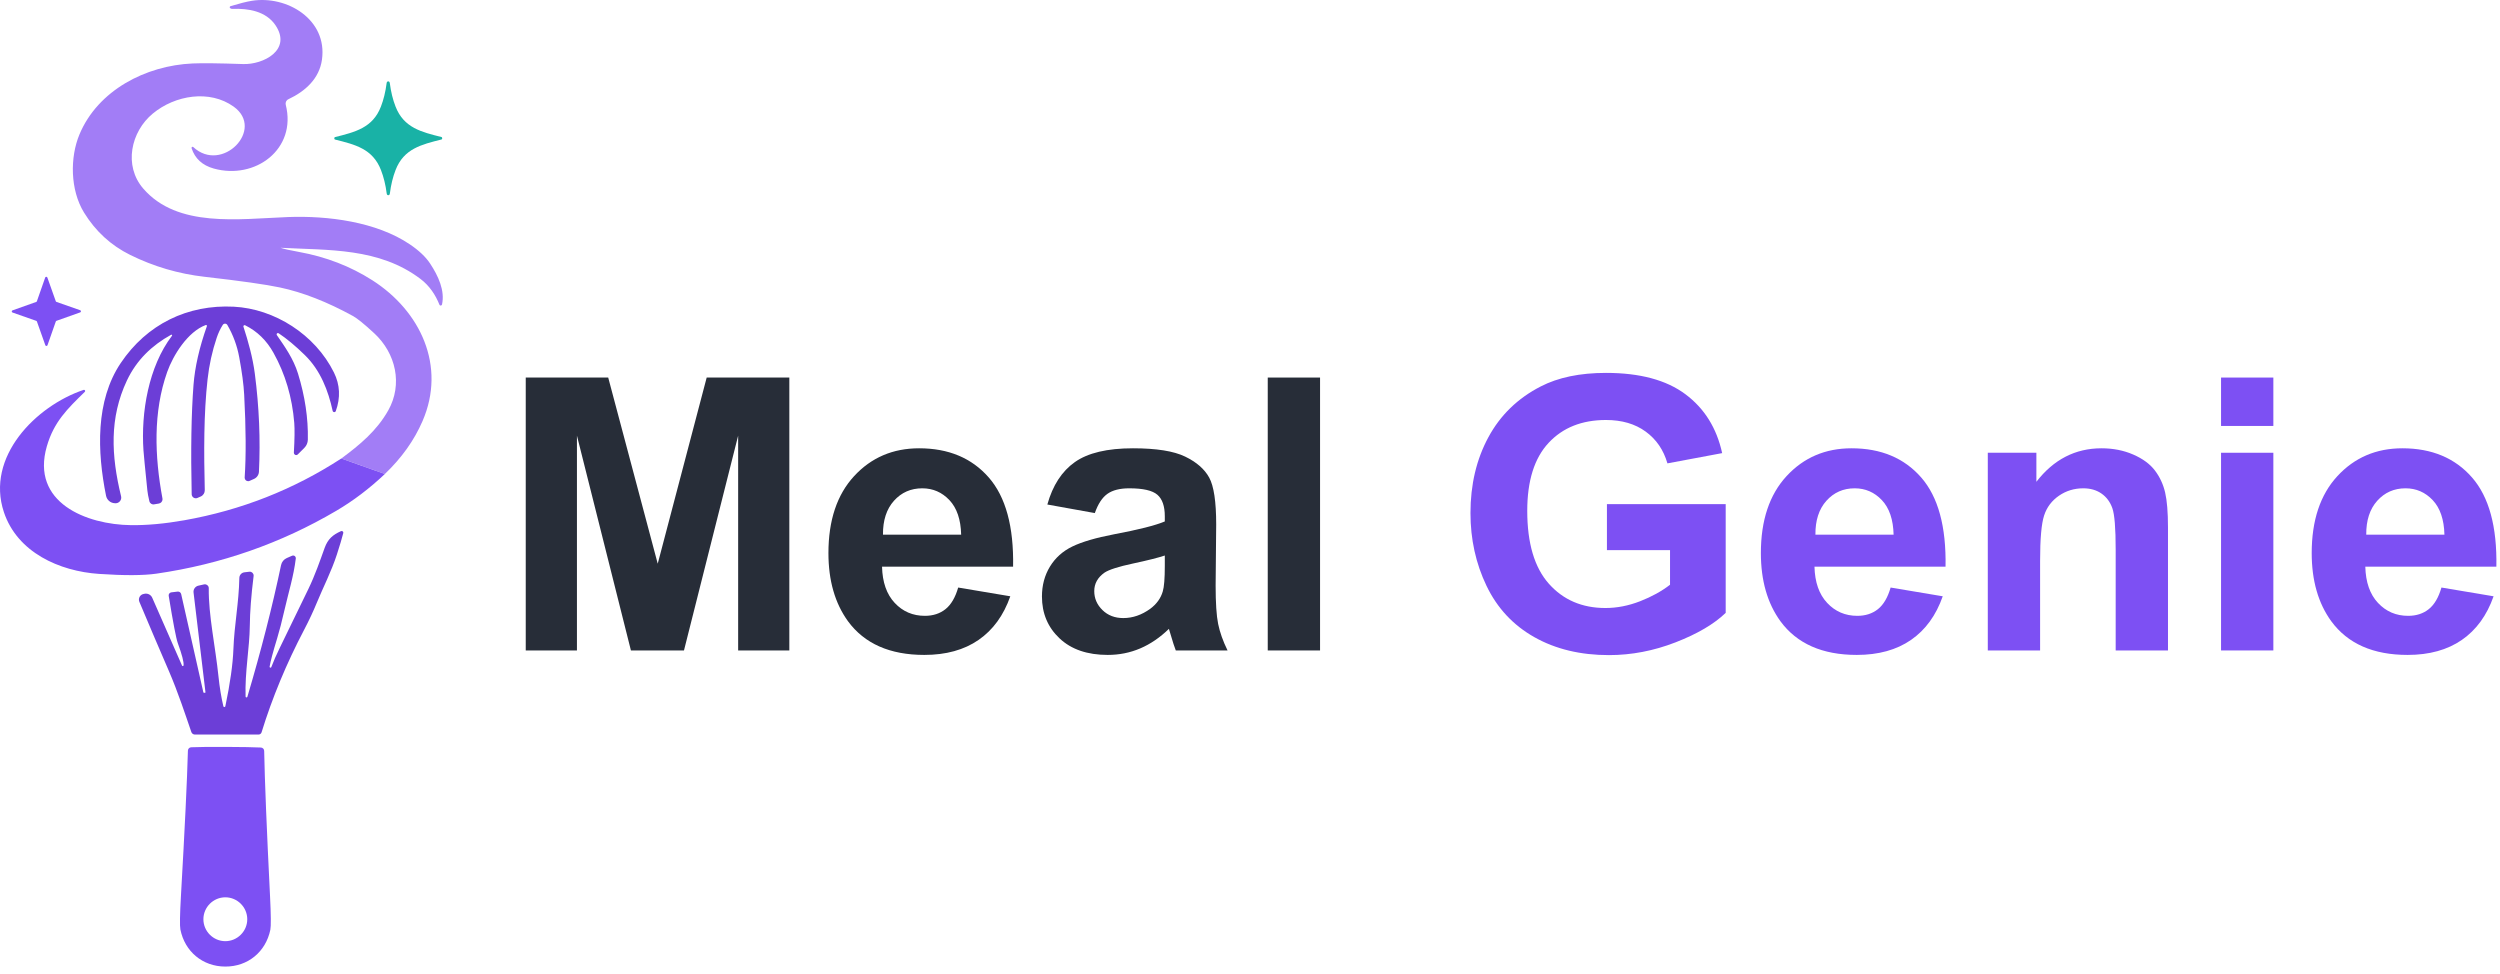
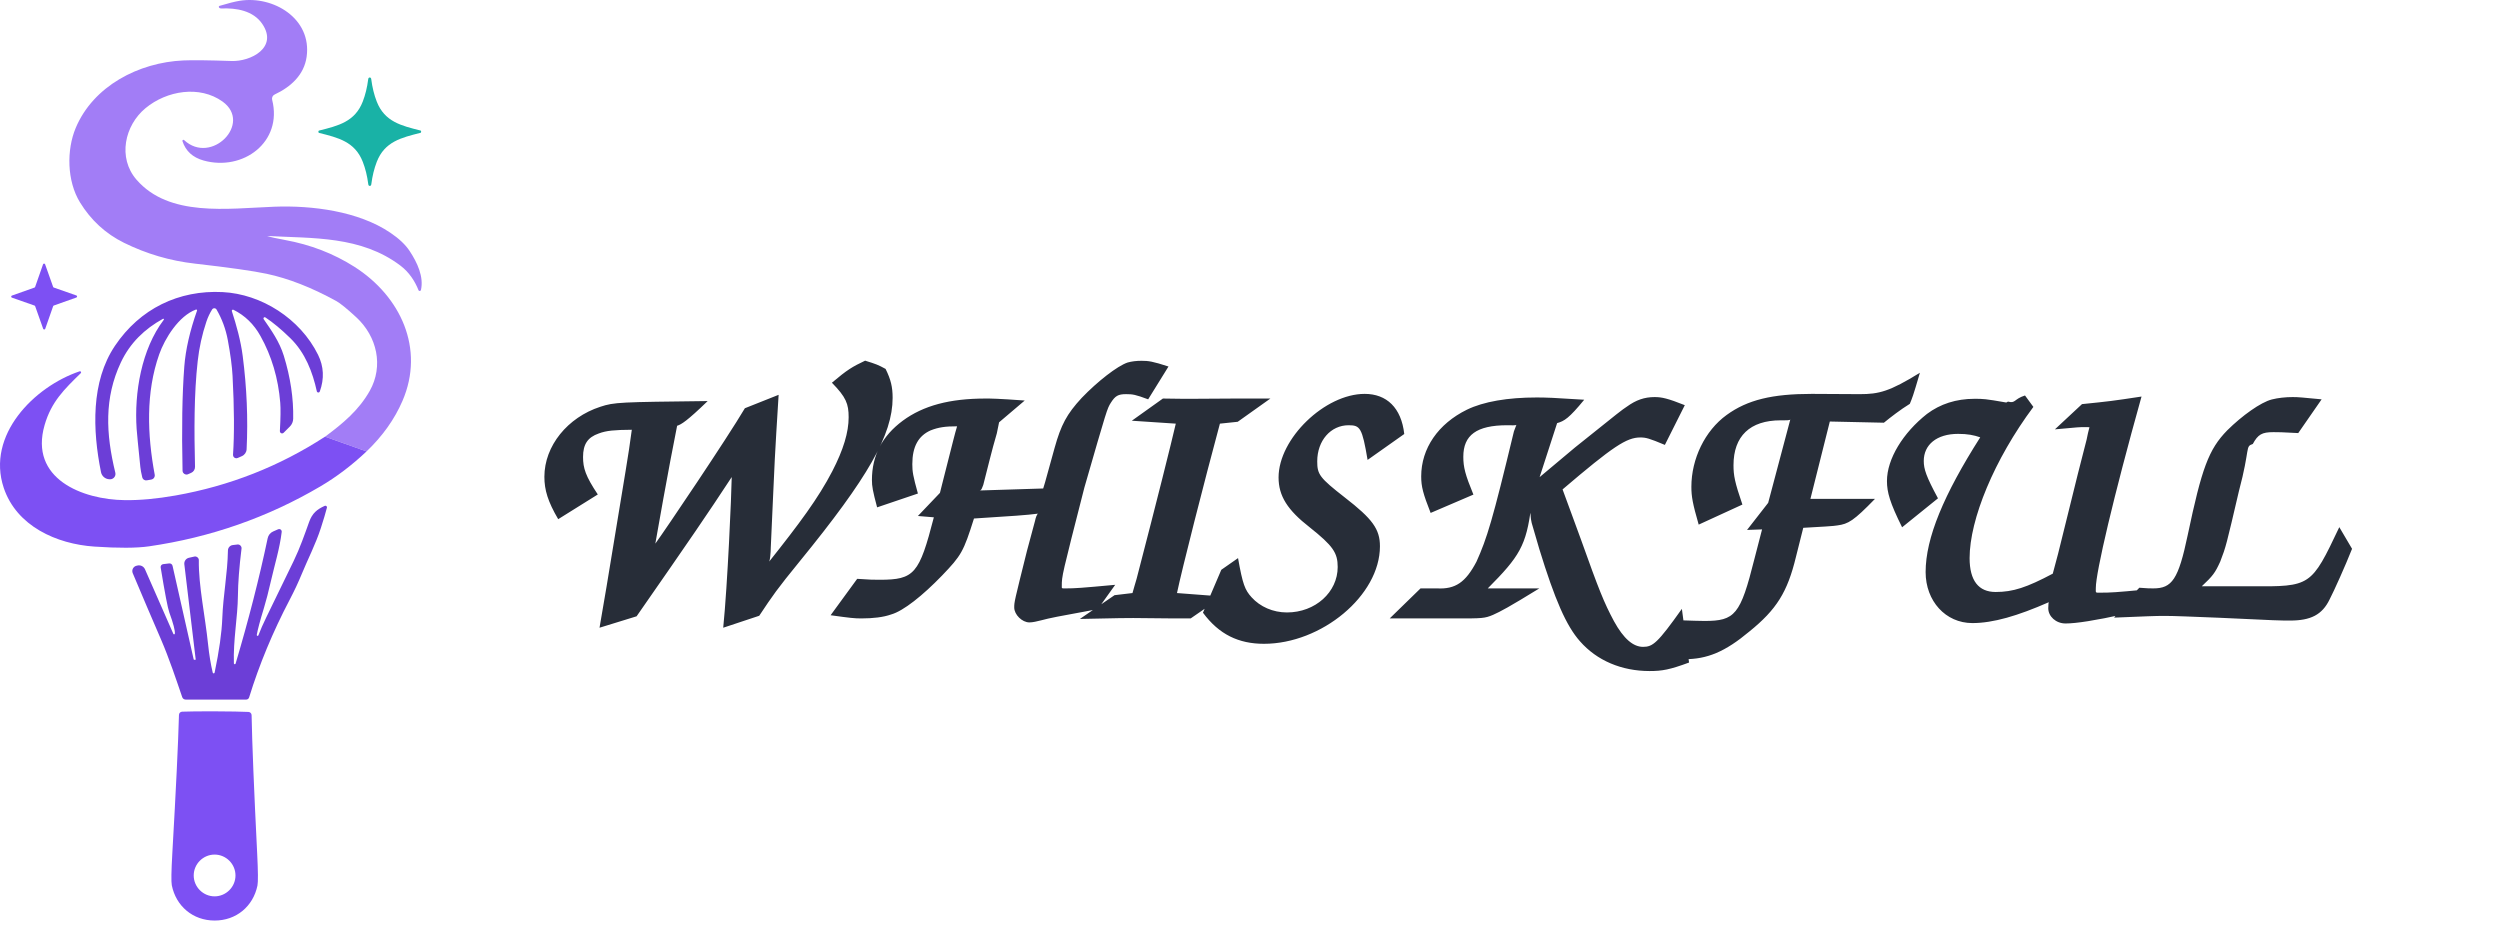
- <svg xmlns="http://www.w3.org/2000/svg" width="100%" height="100%" viewBox="0 0 280 109" version="1.1" xml:space="preserve" style="fill-rule:evenodd;clip-rule:evenodd;stroke-linejoin:round;stroke-miterlimit:2;">
+ <svg xmlns="http://www.w3.org/2000/svg" width="100%" height="100%" viewBox="0 0 294 109" version="1.1" xml:space="preserve" style="fill-rule:evenodd;clip-rule:evenodd;stroke-linejoin:round;stroke-miterlimit:2;">
  <g transform="matrix(1,0,0,1,-45.46093,-460.4527)">
    <g transform="matrix(0.366597,0,0,0.366597,-35.63378,438.0241)">
      <path d="M338.79,205.99L325.48,201.26C331.23,197.02 336.34,192.74 339.83,186.55C344.3,178.6 342.17,169.13 335.53,162.99C332.517,160.203 330.357,158.45 329.05,157.73C321.17,153.403 313.737,150.497 306.75,149.01C302.423,148.09 294.757,147.003 283.75,145.75C275.757,144.843 268.167,142.613 260.98,139.06C255.093,136.147 250.393,131.833 246.88,126.12C242.63,119.2 242.56,109.24 245.49,102.24C251.12,88.78 265.71,81.2 280.04,80.57C283.02,80.437 288.167,80.497 295.48,80.75C301.61,80.97 310.53,76.45 305.33,68.83C302.43,64.59 297.02,63.69 292.2,63.9C291.9,63.913 291.66,63.823 291.48,63.63C291.422,63.566 291.39,63.482 291.39,63.395C291.39,63.241 291.492,63.104 291.64,63.06C294.373,62.233 296.533,61.69 298.12,61.43C308.83,59.7 321.32,67.11 319.57,79.43C318.75,85.19 314.54,89.04 309.31,91.5C308.676,91.794 308.338,92.508 308.51,93.19C311.95,106.74 299.18,116.21 286.51,112.67C283.03,111.697 280.773,109.627 279.74,106.46C279.723,106.405 279.721,106.346 279.734,106.289C279.774,106.113 279.947,105.999 280.118,106.037C280.175,106.05 280.228,106.078 280.27,106.12C289.02,114.27 302.26,100.7 292.6,93.76C285.27,88.5 274.72,90.23 267.9,95.87C261.19,101.4 258.91,111.8 264.99,118.81C275.45,130.87 294.09,128.07 309.25,127.49C321.31,127.04 336.17,128.91 346.4,135.82C349.207,137.707 351.283,139.673 352.63,141.72C355.1,145.46 357.19,149.99 356.25,154.2C356.235,154.265 356.204,154.326 356.161,154.377C356.012,154.553 355.749,154.579 355.577,154.434C355.525,154.39 355.484,154.334 355.46,154.27C354.3,151.35 352.45,148.5 349.69,146.41C337.01,136.81 321.61,137.67 306.89,136.88C308.023,137.253 309.927,137.68 312.6,138.16C320.813,139.653 328.26,142.53 334.94,146.79C349.69,156.2 357.57,173.02 350.31,189.8C347.777,195.673 343.937,201.07 338.79,205.99Z" style="fill:rgb(162,125,246);fill-rule:nonzero;" />
    </g>
    <g transform="matrix(0.366597,0,0,0.366597,-35.63378,438.0241)">
      <path d="M339.81,86.04C340.09,86.04 340.253,86.22 340.3,86.58C340.64,89.233 341.227,91.623 342.06,93.75C344.58,100.24 349.97,101.51 356.1,103.05C356.163,103.061 356.217,103.107 356.24,103.17C356.293,103.297 356.32,103.38 356.32,103.42C356.32,103.46 356.293,103.543 356.24,103.67C356.217,103.733 356.163,103.779 356.1,103.79C349.97,105.34 344.58,106.61 342.07,113.11C341.243,115.237 340.66,117.627 340.32,120.28C340.273,120.64 340.113,120.82 339.84,120.82C339.56,120.82 339.397,120.64 339.35,120.28C339.01,117.627 338.423,115.237 337.59,113.11C335.07,106.62 329.68,105.35 323.55,103.81C323.487,103.799 323.433,103.753 323.41,103.69C323.357,103.563 323.33,103.48 323.33,103.44C323.33,103.4 323.357,103.317 323.41,103.19C323.433,103.127 323.487,103.081 323.55,103.07C329.68,101.53 335.07,100.25 337.58,93.76C338.407,91.627 338.99,89.233 339.33,86.58C339.377,86.227 339.537,86.047 339.81,86.04Z" style="fill:rgb(25,178,166);fill-rule:nonzero;" />
    </g>
    <g transform="matrix(0.366597,0,0,0.366597,-35.63378,438.0241)">
      <path d="M238.46,153.42L245.71,155.96C245.85,156.009 245.943,156.142 245.943,156.29C245.943,156.438 245.85,156.571 245.71,156.62L238.47,159.19C238.372,159.225 238.295,159.302 238.26,159.4L235.72,166.65C235.671,166.79 235.538,166.883 235.39,166.883C235.242,166.883 235.109,166.79 235.06,166.65L232.49,159.41C232.455,159.312 232.378,159.235 232.28,159.2L225.03,156.66C224.89,156.611 224.797,156.478 224.797,156.33C224.797,156.182 224.89,156.049 225.03,156L232.27,153.43C232.368,153.395 232.445,153.318 232.48,153.22L235.02,145.97C235.069,145.83 235.202,145.737 235.35,145.737C235.498,145.737 235.631,145.83 235.68,145.97L238.25,153.21C238.285,153.308 238.362,153.385 238.46,153.42Z" style="fill:rgb(125,80,243);fill-rule:nonzero;" />
    </g>
    <g transform="matrix(0.366597,0,0,0.366597,-35.63378,438.0241)">
      <path d="M305.79,163.56C308.24,167.12 310.84,170.75 312.25,175.3C314.39,182.247 315.393,188.983 315.26,195.51C315.241,196.446 314.861,197.339 314.2,198L312.19,200.01C312.12,200.081 312.036,200.136 311.944,200.171C311.585,200.308 311.176,200.121 311.037,199.757C311.002,199.666 310.986,199.568 310.99,199.47C311.223,195.283 311.263,192.253 311.11,190.38C310.47,182.533 308.357,175.4 304.77,168.98C302.663,165.187 299.777,162.38 296.11,160.56C296.057,160.533 295.999,160.518 295.939,160.518C295.736,160.518 295.569,160.685 295.569,160.888C295.569,160.93 295.576,160.971 295.59,161.01C297.02,165.4 298.44,170.46 299.07,175.4C300.383,185.567 300.8,195.537 300.32,205.31C300.272,206.264 299.686,207.113 298.81,207.5L297.45,208.1C297.314,208.161 297.167,208.192 297.018,208.192C296.436,208.192 295.958,207.714 295.958,207.132C295.958,207.108 295.958,207.084 295.96,207.06C296.407,200.46 296.357,192.033 295.81,181.78C295.65,178.713 295.143,174.883 294.29,170.29C293.637,166.77 292.43,163.497 290.67,160.47C290.523,160.218 290.253,160.062 289.961,160.062C289.681,160.062 289.421,160.205 289.27,160.44C288.517,161.62 287.897,162.937 287.41,164.39C286.037,168.477 285.11,172.687 284.63,177.02C283.44,187.63 283.49,199.43 283.77,210.94C283.788,211.768 283.305,212.529 282.55,212.86L281.52,213.31C281.447,213.342 281.372,213.366 281.295,213.384C280.625,213.533 279.951,213.101 279.8,212.427C279.783,212.349 279.773,212.27 279.77,212.19C279.47,198.67 279.657,187.53 280.33,178.77C280.75,173.33 282.113,167.347 284.42,160.82C284.43,160.792 284.434,160.763 284.434,160.733C284.434,160.585 284.313,160.463 284.164,160.463C284.132,160.463 284.1,160.469 284.07,160.48C278.54,162.53 274.09,169.74 272.29,174.82C267.94,187.09 268.46,200.65 270.84,213.46C270.855,213.542 270.863,213.625 270.863,213.708C270.863,214.356 270.389,214.914 269.75,215.02L268.28,215.27C267.634,215.383 267.003,214.968 266.85,214.33C266.517,212.95 266.31,211.843 266.23,211.01C265.53,204.19 265.133,200.11 265.04,198.77C264.25,187.22 266.57,173.22 273.74,163.78C273.78,163.741 273.802,163.687 273.802,163.631C273.802,163.515 273.708,163.421 273.592,163.421C273.548,163.421 273.506,163.434 273.47,163.46C267.64,166.68 262.93,171.17 259.98,177.44C254.61,188.85 255.16,200.3 258.2,212.8C258.233,212.935 258.25,213.073 258.25,213.212C258.25,214.155 257.474,214.932 256.53,214.932C256.503,214.932 256.477,214.931 256.45,214.93L256.26,214.92C254.967,214.863 253.869,213.923 253.61,212.65C250.89,199.16 250.35,183.63 258.08,172.12C266.1,160.18 278.57,154.17 292.62,154.88C305.03,155.5 317.5,163.37 323.24,175C325.087,178.747 325.273,182.667 323.8,186.76C323.73,186.959 323.54,187.094 323.329,187.094C323.094,187.094 322.89,186.929 322.84,186.7C321.5,180.57 319.14,174.34 314.34,169.66C311.467,166.853 308.8,164.633 306.34,163C306.275,162.957 306.198,162.934 306.12,162.934C305.901,162.934 305.72,163.115 305.72,163.334C305.72,163.415 305.745,163.493 305.79,163.56Z" style="fill:rgb(108,62,215);fill-rule:nonzero;" />
    </g>
    <g transform="matrix(0.366597,0,0,0.366597,-35.63378,438.0241)">
      <path d="M325.48,201.26L338.79,205.99C334.103,210.423 329.163,214.167 323.97,217.22C307.07,227.167 288.747,233.573 269,236.44C265.02,237.013 259.187,237.04 251.5,236.52C239.32,235.7 226.5,229.94 222.4,217.65C216.77,200.76 232.15,185.23 246.74,180.3C246.779,180.286 246.821,180.278 246.863,180.278C247.06,180.278 247.223,180.441 247.223,180.638C247.223,180.737 247.182,180.832 247.11,180.9C241.79,186.1 237.69,190.04 235.52,197.53C230.54,214.75 247.63,221.47 261.25,221.62C266.117,221.68 271.533,221.183 277.5,220.13C294.827,217.07 310.82,210.78 325.48,201.26Z" style="fill:rgb(125,80,243);fill-rule:nonzero;" />
    </g>
    <g transform="matrix(0.366597,0,0,0.366597,-35.63378,438.0241)">
      <path d="M277.3,264.45C277.4,263.437 276.807,261.167 275.52,257.64C275.027,256.287 274.103,251.477 272.75,243.21C272.749,243.204 272.748,243.199 272.747,243.193C272.676,242.694 273.033,242.223 273.539,242.152C273.542,242.151 273.546,242.15 273.55,242.15L275.48,241.92C275.979,241.861 276.447,242.191 276.56,242.68L283.33,272.67C283.347,272.752 283.417,272.813 283.5,272.82L283.79,272.85C283.797,272.851 283.804,272.851 283.811,272.851C283.905,272.851 283.981,272.775 283.981,272.681C283.981,272.674 283.981,272.667 283.98,272.66L280.34,242.19C280.225,241.23 280.863,240.327 281.81,240.11L283.55,239.72C283.596,239.71 283.642,239.702 283.688,239.697C284.332,239.63 284.917,240.099 284.984,240.737C284.989,240.785 284.991,240.832 284.99,240.88C284.88,249.11 287.03,258.79 287.96,267.88C288.313,271.233 288.81,274.257 289.45,276.95C289.479,277.095 289.607,277.2 289.754,277.2C289.905,277.2 290.036,277.089 290.06,276.94C291.527,269.94 292.347,264.117 292.52,259.47C292.8,251.99 294.19,245.34 294.33,237.74C294.348,236.868 295.009,236.134 295.87,236.03L297.39,235.85C297.437,235.844 297.485,235.842 297.532,235.842C298.174,235.844 298.7,236.379 298.698,237.026C298.698,237.071 298.695,237.115 298.69,237.16C297.957,243.067 297.57,248.127 297.53,252.34C297.46,259.16 295.99,266.48 296.24,274.01C296.255,274.152 296.376,274.26 296.518,274.26C296.634,274.26 296.739,274.188 296.78,274.08C300.947,260.073 304.38,246.653 307.08,233.82C307.281,232.861 307.934,232.059 308.83,231.67L310.45,230.96C310.552,230.915 310.663,230.892 310.775,230.892C311.219,230.892 311.585,231.258 311.585,231.702C311.585,231.731 311.583,231.761 311.58,231.79C310.95,237.11 309.36,242.15 308.13,247.52C307.33,251.013 306.583,253.9 305.89,256.18C304.603,260.393 303.833,263.283 303.58,264.85C303.577,264.867 303.575,264.884 303.575,264.901C303.575,265.049 303.697,265.171 303.845,265.171C303.96,265.171 304.062,265.098 304.1,264.99C304.753,263.25 305.61,261.3 306.67,259.14C309.41,253.54 312.32,247.55 315.4,241.17C317.44,236.96 318.98,232.5 320.39,228.57C321.39,225.82 322.9,224.57 325.37,223.46C325.438,223.428 325.512,223.412 325.586,223.412C325.866,223.412 326.096,223.642 326.096,223.922C326.096,223.965 326.091,224.008 326.08,224.05C325.667,225.67 325.02,227.84 324.14,230.56C322.48,235.71 319.84,240.83 318.03,245.26C316.923,247.96 315.63,250.72 314.15,253.54C308.723,263.887 304.383,274.337 301.13,284.89C301.006,285.31 300.618,285.6 300.18,285.6L280.77,285.6C280.27,285.601 279.822,285.283 279.66,284.81C277.83,279.47 275.51,272.44 272.82,266.22C269.913,259.513 266.903,252.457 263.79,245.05C263.699,244.834 263.652,244.602 263.652,244.368C263.652,243.533 264.25,242.808 265.07,242.65L265.33,242.59C266.307,242.368 267.315,242.879 267.72,243.8L276.82,264.52C276.858,264.614 276.95,264.675 277.051,264.675C277.179,264.675 277.287,264.577 277.3,264.45Z" style="fill:rgb(108,62,215);fill-rule:nonzero;" />
    </g>
    <g transform="matrix(0.366597,0,0,0.366597,-35.63378,438.0241)">
      <path d="M290.27,289.37C295.13,289.39 298.68,289.453 300.92,289.56C301.473,289.586 301.915,290.042 301.92,290.59C302.087,299.59 302.683,314.39 303.71,334.99C303.997,340.75 304.027,344.17 303.8,345.25C302.41,351.96 296.96,356.51 290.02,356.48C283.08,356.46 277.66,351.86 276.32,345.15C276.107,344.063 276.163,340.643 276.49,334.89C277.67,314.297 278.38,299.5 278.62,290.5C278.63,289.955 279.071,289.506 279.62,289.48C281.867,289.387 285.417,289.35 290.27,289.37ZM296.75,342.02C296.75,338.344 293.726,335.32 290.05,335.32C286.374,335.32 283.35,338.344 283.35,342.02C283.35,345.696 286.374,348.72 290.05,348.72C293.726,348.72 296.75,345.696 296.75,342.02Z" style="fill:rgb(125,80,243);fill-rule:nonzero;" />
    </g>
-     <g transform="matrix(1.013398,0,0,1.013398,-4.800023,-6.940573)">
-       <path d="M107.701,533.101L107.701,502.941L116.815,502.941L122.288,523.514L127.699,502.941L136.833,502.941L136.833,533.101L131.176,533.101L131.176,509.36L125.189,533.101L119.325,533.101L113.359,509.36L113.359,533.101L107.701,533.101Z" style="fill:rgb(39,45,56);fill-rule:nonzero;" />
-       <path d="M155.494,526.148L161.254,527.115C160.514,529.227 159.344,530.835 157.746,531.939C156.148,533.043 154.149,533.595 151.749,533.595C147.95,533.595 145.138,532.354 143.314,529.871C141.874,527.883 141.154,525.373 141.154,522.341C141.154,518.721 142.1,515.885 143.993,513.834C145.886,511.784 148.279,510.759 151.173,510.759C154.424,510.759 156.989,511.832 158.868,513.978C160.747,516.125 161.645,519.413 161.563,523.843L147.079,523.843C147.12,525.558 147.586,526.892 148.478,527.845C149.369,528.798 150.48,529.275 151.811,529.275C152.716,529.275 153.477,529.028 154.095,528.534C154.712,528.04 155.178,527.245 155.494,526.148ZM155.823,520.305C155.782,518.631 155.35,517.359 154.527,516.488C153.704,515.617 152.702,515.182 151.523,515.182C150.261,515.182 149.219,515.641 148.396,516.56C147.573,517.479 147.168,518.727 147.182,520.305L155.823,520.305Z" style="fill:rgb(39,45,56);fill-rule:nonzero;" />
-       <path d="M170.595,517.918L165.348,516.972C165.938,514.86 166.953,513.296 168.393,512.281C169.833,511.266 171.973,510.759 174.812,510.759C177.391,510.759 179.311,511.064 180.573,511.674C181.835,512.284 182.723,513.059 183.237,513.999C183.751,514.938 184.009,516.663 184.009,519.173L183.947,525.921C183.947,527.841 184.039,529.258 184.225,530.17C184.41,531.082 184.756,532.059 185.264,533.101L179.544,533.101C179.393,532.717 179.208,532.148 178.989,531.394C178.893,531.051 178.824,530.825 178.783,530.715C177.795,531.675 176.739,532.395 175.615,532.875C174.49,533.355 173.29,533.595 172.014,533.595C169.765,533.595 167.992,532.985 166.696,531.764C165.4,530.543 164.752,529 164.752,527.135C164.752,525.901 165.047,524.8 165.636,523.833C166.226,522.866 167.053,522.125 168.115,521.611C169.178,521.097 170.711,520.648 172.714,520.264C175.416,519.756 177.288,519.283 178.33,518.844L178.33,518.268C178.33,517.157 178.056,516.365 177.507,515.892C176.959,515.418 175.923,515.182 174.401,515.182C173.372,515.182 172.57,515.384 171.994,515.789C171.418,516.193 170.951,516.903 170.595,517.918ZM178.33,522.609C177.59,522.856 176.417,523.151 174.812,523.494C173.207,523.837 172.158,524.173 171.664,524.502C170.91,525.037 170.533,525.716 170.533,526.539C170.533,527.348 170.835,528.047 171.438,528.637C172.042,529.227 172.81,529.522 173.742,529.522C174.785,529.522 175.779,529.179 176.726,528.493C177.425,527.972 177.885,527.334 178.104,526.58C178.255,526.086 178.33,525.146 178.33,523.761L178.33,522.609Z" style="fill:rgb(39,45,56);fill-rule:nonzero;" />
-       <rect x="189.707" y="502.941" width="5.781" height="30.161" style="fill:rgb(39,45,56);fill-rule:nonzero;" />
-       <path d="M227.193,522.012L227.193,516.931L240.319,516.931L240.319,528.946C239.043,530.18 237.195,531.267 234.774,532.207C232.353,533.146 229.901,533.616 227.419,533.616C224.264,533.616 221.514,532.954 219.169,531.63C216.823,530.307 215.061,528.414 213.881,525.952C212.702,523.49 212.112,520.812 212.112,517.918C212.112,514.777 212.77,511.986 214.087,509.545C215.404,507.103 217.331,505.231 219.868,503.928C221.802,502.927 224.209,502.426 227.09,502.426C230.834,502.426 233.759,503.211 235.864,504.782C237.97,506.352 239.324,508.523 239.928,511.293L233.879,512.425C233.454,510.944 232.655,509.774 231.482,508.917C230.309,508.06 228.845,507.631 227.09,507.631C224.429,507.631 222.313,508.475 220.743,510.162C219.172,511.849 218.387,514.352 218.387,517.671C218.387,521.251 219.183,523.936 220.774,525.726C222.365,527.516 224.449,528.411 227.028,528.411C228.304,528.411 229.583,528.16 230.865,527.66C232.147,527.159 233.248,526.552 234.167,525.839L234.167,522.012L227.193,522.012Z" style="fill:rgb(125,80,243);fill-rule:nonzero;" />
-       <path d="M258.547,526.148L264.307,527.115C263.567,529.227 262.397,530.835 260.8,531.939C259.202,533.043 257.203,533.595 254.802,533.595C251.003,533.595 248.191,532.354 246.367,529.871C244.927,527.883 244.207,525.373 244.207,522.341C244.207,518.721 245.153,515.885 247.046,513.834C248.939,511.784 251.332,510.759 254.226,510.759C257.477,510.759 260.042,511.832 261.921,513.978C263.8,516.125 264.698,519.413 264.616,523.843L250.132,523.843C250.173,525.558 250.64,526.892 251.531,527.845C252.423,528.798 253.534,529.275 254.864,529.275C255.769,529.275 256.531,529.028 257.148,528.534C257.765,528.04 258.231,527.245 258.547,526.148ZM258.876,520.305C258.835,518.631 258.403,517.359 257.58,516.488C256.757,515.617 255.756,515.182 254.576,515.182C253.314,515.182 252.272,515.641 251.449,516.56C250.626,517.479 250.221,518.727 250.235,520.305L258.876,520.305Z" style="fill:rgb(125,80,243);fill-rule:nonzero;" />
-       <path d="M289.201,533.101L283.42,533.101L283.42,521.951C283.42,519.591 283.297,518.066 283.05,517.373C282.803,516.68 282.402,516.142 281.846,515.758C281.291,515.374 280.622,515.182 279.84,515.182C278.839,515.182 277.941,515.456 277.145,516.005C276.35,516.553 275.805,517.28 275.51,518.186C275.215,519.091 275.067,520.764 275.067,523.206L275.067,533.101L269.286,533.101L269.286,511.252L274.656,511.252L274.656,514.462C276.562,511.993 278.963,510.759 281.857,510.759C283.132,510.759 284.298,510.988 285.354,511.448C286.41,511.907 287.209,512.494 287.751,513.207C288.293,513.92 288.67,514.729 288.883,515.634C289.095,516.54 289.201,517.836 289.201,519.523L289.201,533.101Z" style="fill:rgb(125,80,243);fill-rule:nonzero;" />
-       <path d="M295.065,508.29L295.065,502.941L300.846,502.941L300.846,508.29L295.065,508.29ZM295.065,533.101L295.065,511.252L300.846,511.252L300.846,533.101L295.065,533.101Z" style="fill:rgb(125,80,243);fill-rule:nonzero;" />
-       <path d="M319.424,526.148L325.185,527.115C324.444,529.227 323.275,530.835 321.677,531.939C320.079,533.043 318.08,533.595 315.68,533.595C311.88,533.595 309.069,532.354 307.245,529.871C305.804,527.883 305.084,525.373 305.084,522.341C305.084,518.721 306.031,515.885 307.923,513.834C309.816,511.784 312.21,510.759 315.104,510.759C318.354,510.759 320.919,511.832 322.798,513.978C324.677,516.125 325.576,519.413 325.493,523.843L311.009,523.843C311.051,525.558 311.517,526.892 312.408,527.845C313.3,528.798 314.411,529.275 315.741,529.275C316.647,529.275 317.408,529.028 318.025,528.534C318.642,528.04 319.109,527.245 319.424,526.148ZM319.753,520.305C319.712,518.631 319.28,517.359 318.457,516.488C317.634,515.617 316.633,515.182 315.453,515.182C314.192,515.182 313.149,515.641 312.326,516.56C311.503,517.479 311.099,518.727 311.112,520.305L319.753,520.305Z" style="fill:rgb(125,80,243);fill-rule:nonzero;" />
-     </g>
+     <g transform="matrix(42.13475,0,0,42.13475,357.3375,533.1757)">
+         </g>
+     <text x="105.105px" y="533.176px" style="font-family:'ComicSansMS-Bold', 'Comic Sans MS', cursive;font-weight:700;font-size:42.135px;fill:rgb(39,45,56);">WHISKFUL</text>
  </g>
</svg>
